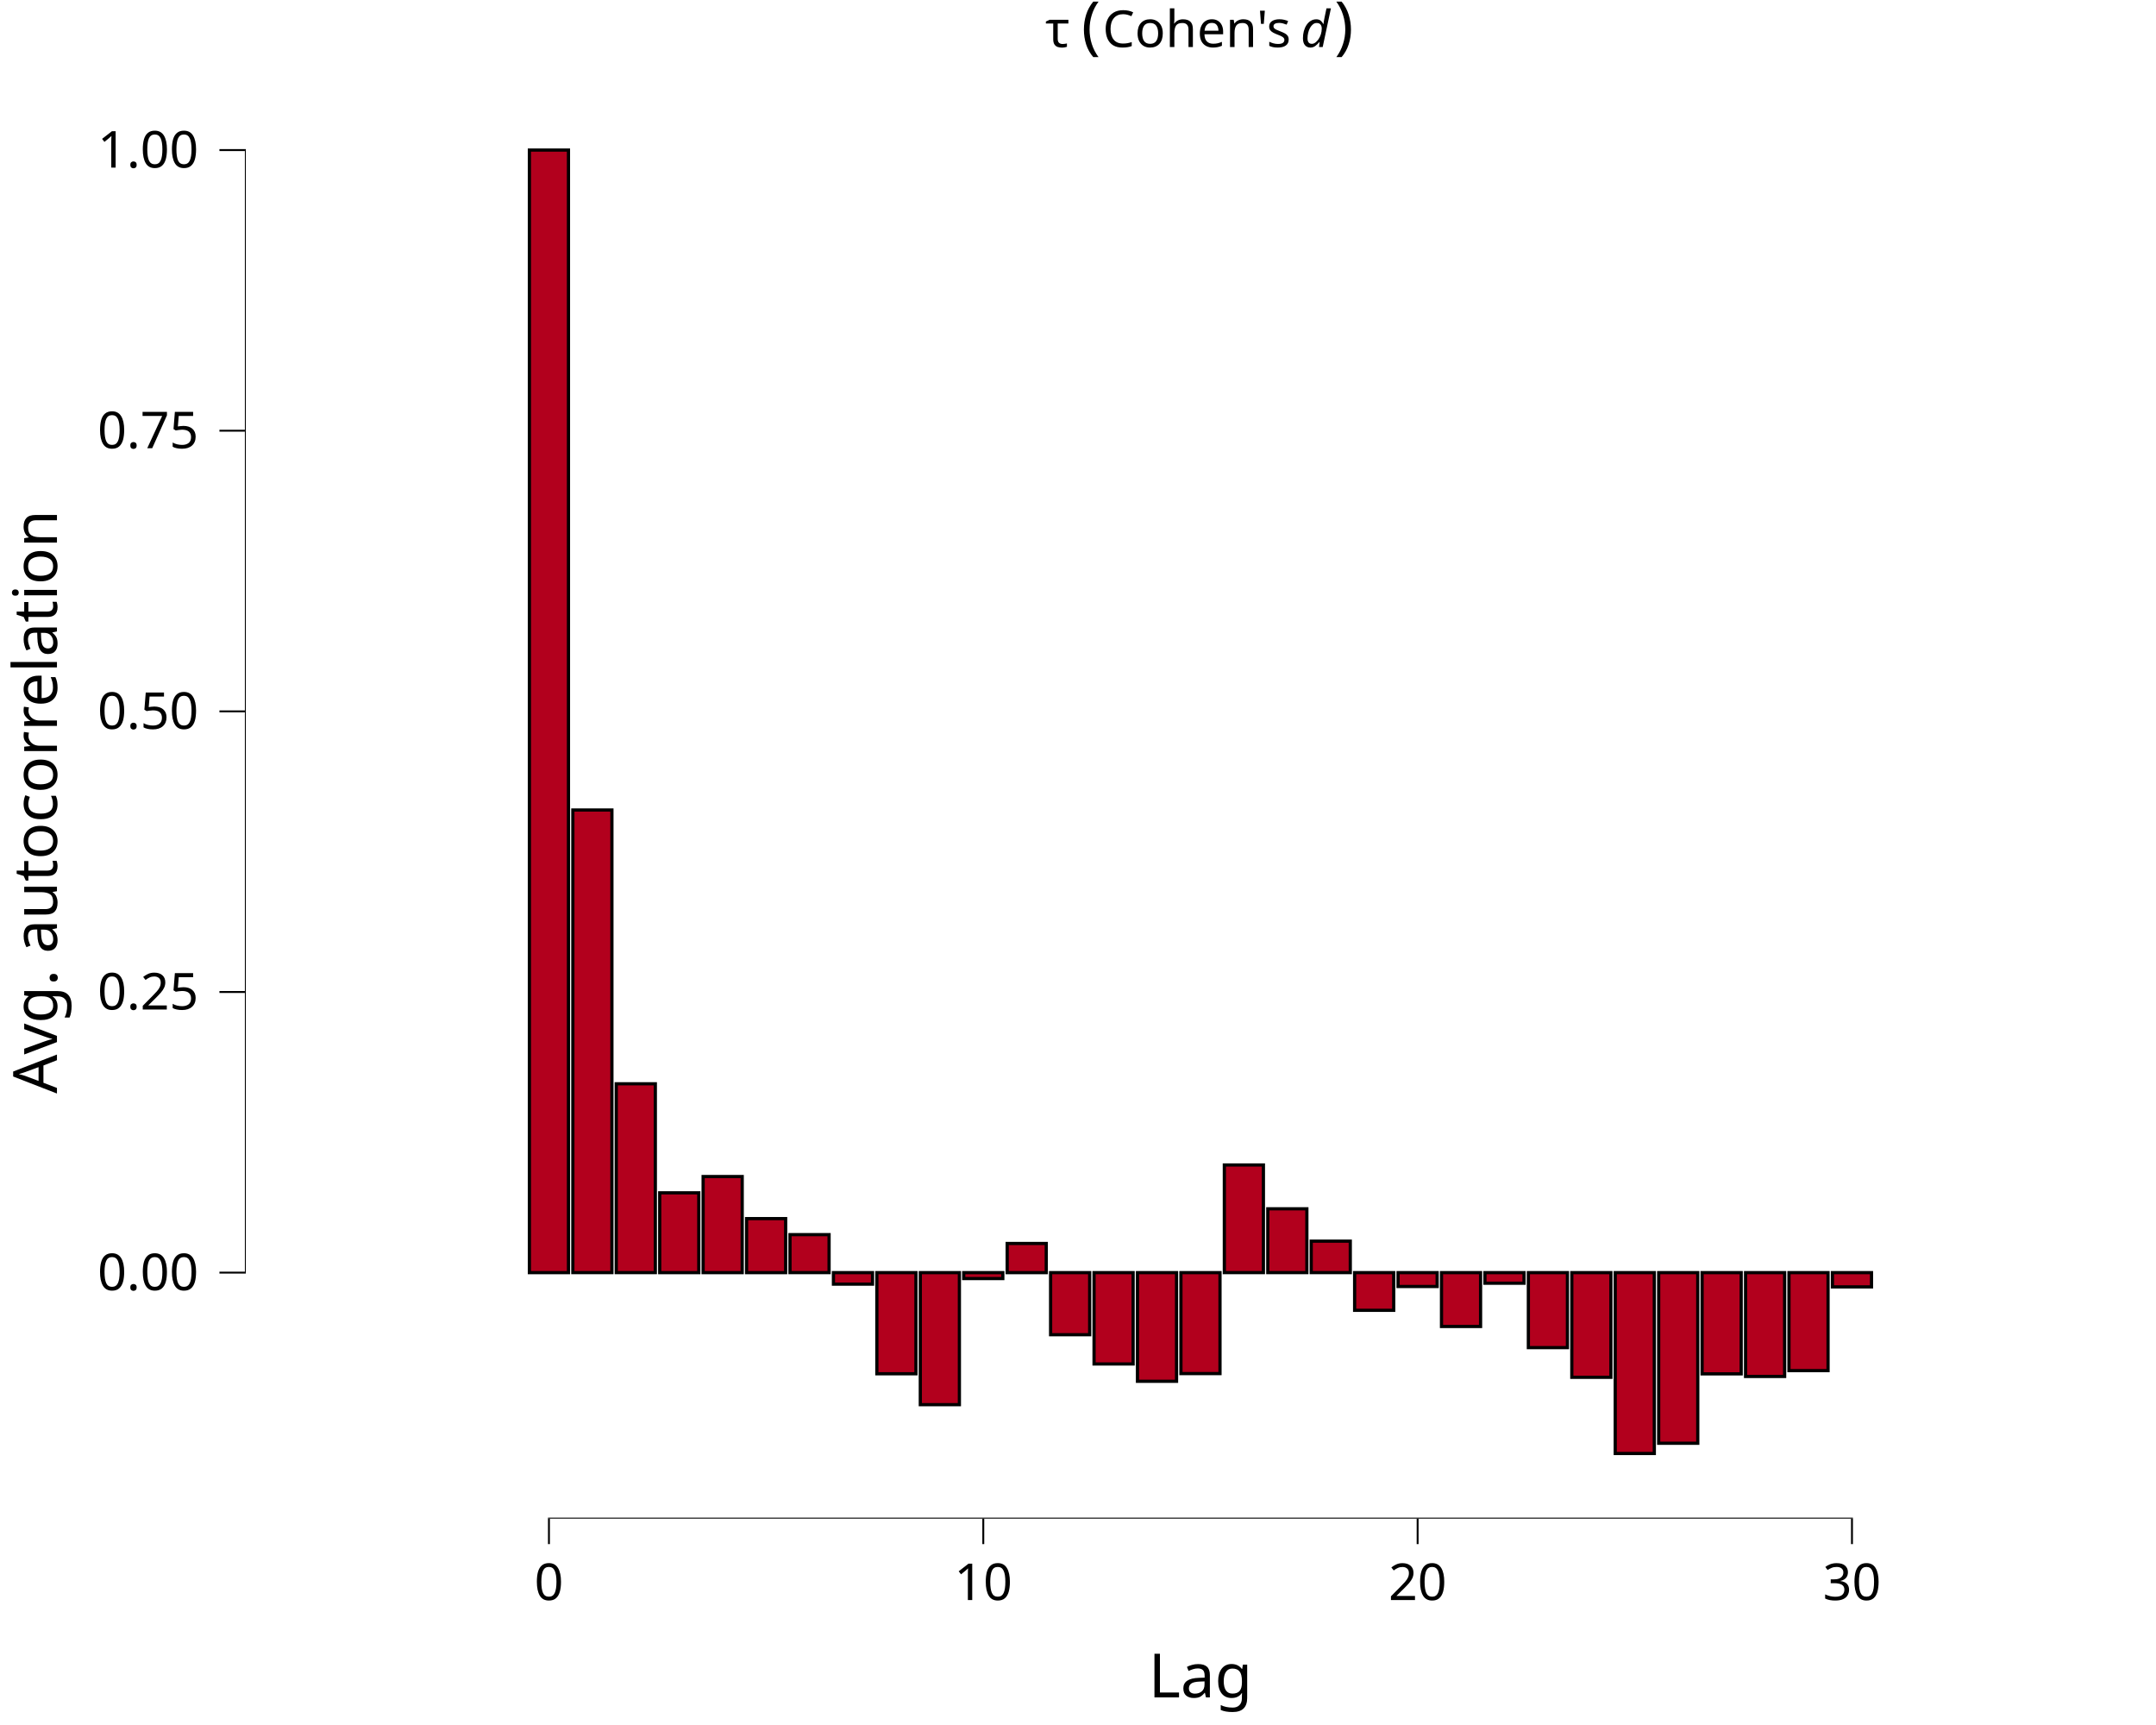
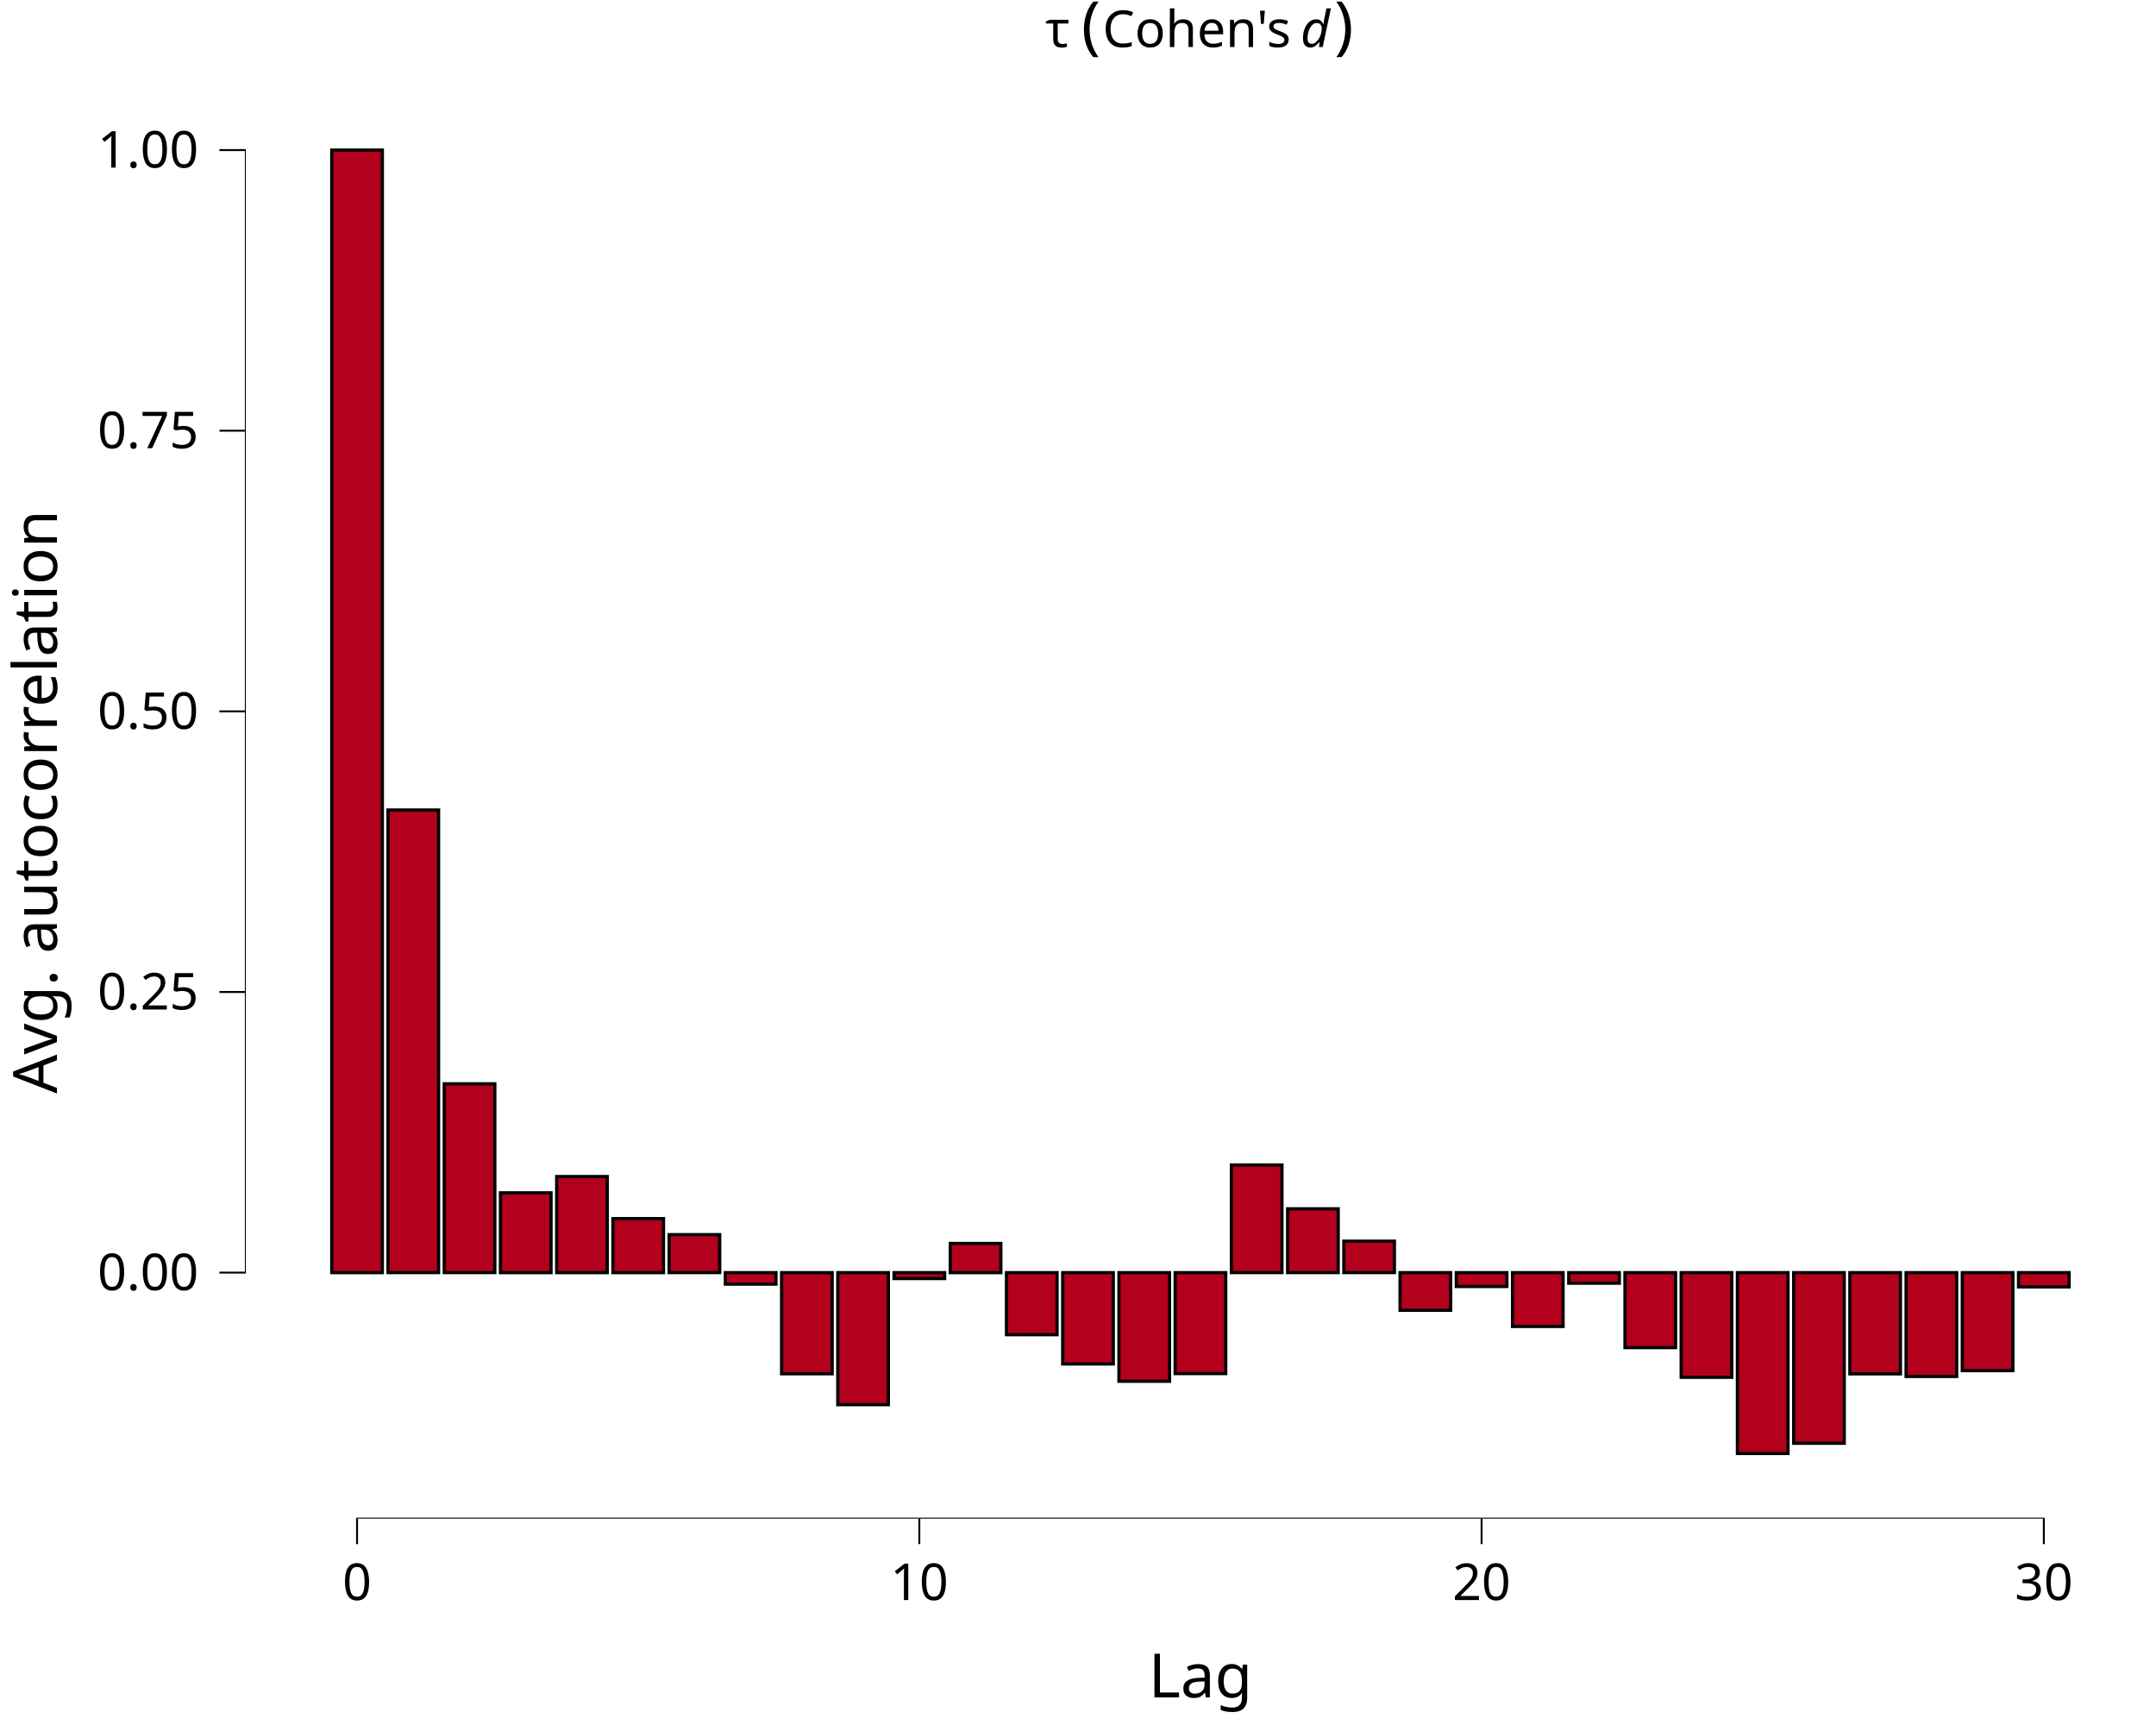
<svg xmlns="http://www.w3.org/2000/svg" class="svglite" data-engine-version="2.0" width="720.00pt" height="576.00pt" viewBox="0 0 720.00 576.00">
  <defs>
    <style type="text/css">
    .svglite line, .svglite polyline, .svglite polygon, .svglite path, .svglite rect, .svglite circle {
      fill: none;
      stroke: #000000;
      stroke-linecap: round;
      stroke-linejoin: round;
      stroke-miterlimit: 10.00;
    }
  </style>
  </defs>
  <rect width="100%" height="100%" style="stroke: none; fill: #FFFFFF;" />
  <defs>
    <clipPath id="cpMC4wMHw3MjAuMDB8MC4wMHw1NzYuMDA=">
      <rect x="0.00" y="0.00" width="720.00" height="576.00" />
    </clipPath>
  </defs>
  <g clip-path="url(#cpMC4wMHw3MjAuMDB8MC4wMHw1NzYuMDA=)">
    <rect x="0.00" y="0.00" width="720.00" height="576.00" style="stroke-width: 10.67; stroke: none;" />
  </g>
  <defs>
    <clipPath id="cpODEuNzh8NzIwLjAwfDI4LjM1fDUwNy4wOQ==">
      <rect x="81.78" y="28.35" width="638.22" height="478.74" />
    </clipPath>
  </defs>
  <g clip-path="url(#cpODEuNzh8NzIwLjAwfDI4LjM1fDUwNy4wOQ==)">
    <rect x="81.78" y="28.35" width="638.22" height="478.74" style="stroke-width: 10.67; stroke: none;" />
-     <rect x="176.79" y="50.11" width="13.05" height="374.84" style="stroke-width: 1.07; stroke-linecap: square; stroke-linejoin: miter; fill: #B2001D;" />
-     <rect x="191.30" y="270.47" width="13.05" height="154.47" style="stroke-width: 1.07; stroke-linecap: square; stroke-linejoin: miter; fill: #B2001D;" />
-     <rect x="205.80" y="361.89" width="13.05" height="63.05" style="stroke-width: 1.07; stroke-linecap: square; stroke-linejoin: miter; fill: #B2001D;" />
-     <rect x="220.31" y="398.30" width="13.05" height="26.65" style="stroke-width: 1.07; stroke-linecap: square; stroke-linejoin: miter; fill: #B2001D;" />
-     <rect x="234.81" y="392.86" width="13.05" height="32.09" style="stroke-width: 1.07; stroke-linecap: square; stroke-linejoin: miter; fill: #B2001D;" />
-     <rect x="249.32" y="406.91" width="13.05" height="18.04" style="stroke-width: 1.07; stroke-linecap: square; stroke-linejoin: miter; fill: #B2001D;" />
-     <rect x="263.82" y="412.26" width="13.05" height="12.68" style="stroke-width: 1.07; stroke-linecap: square; stroke-linejoin: miter; fill: #B2001D;" />
-     <rect x="278.33" y="424.95" width="13.05" height="3.84" style="stroke-width: 1.07; stroke-linecap: square; stroke-linejoin: miter; fill: #B2001D;" />
-     <rect x="292.83" y="424.95" width="13.05" height="33.77" style="stroke-width: 1.07; stroke-linecap: square; stroke-linejoin: miter; fill: #B2001D;" />
-     <rect x="307.34" y="424.95" width="13.05" height="44.09" style="stroke-width: 1.07; stroke-linecap: square; stroke-linejoin: miter; fill: #B2001D;" />
-     <rect x="321.84" y="424.95" width="13.05" height="1.98" style="stroke-width: 1.07; stroke-linecap: square; stroke-linejoin: miter; fill: #B2001D;" />
-     <rect x="336.35" y="415.21" width="13.05" height="9.74" style="stroke-width: 1.07; stroke-linecap: square; stroke-linejoin: miter; fill: #B2001D;" />
-     <rect x="350.85" y="424.95" width="13.05" height="20.73" style="stroke-width: 1.07; stroke-linecap: square; stroke-linejoin: miter; fill: #B2001D;" />
-     <rect x="365.36" y="424.95" width="13.05" height="30.50" style="stroke-width: 1.07; stroke-linecap: square; stroke-linejoin: miter; fill: #B2001D;" />
-     <rect x="379.86" y="424.95" width="13.05" height="36.28" style="stroke-width: 1.07; stroke-linecap: square; stroke-linejoin: miter; fill: #B2001D;" />
-     <rect x="394.37" y="424.95" width="13.05" height="33.71" style="stroke-width: 1.07; stroke-linecap: square; stroke-linejoin: miter; fill: #B2001D;" />
-     <rect x="408.87" y="389.00" width="13.05" height="35.94" style="stroke-width: 1.07; stroke-linecap: square; stroke-linejoin: miter; fill: #B2001D;" />
-     <rect x="423.38" y="403.63" width="13.05" height="21.31" style="stroke-width: 1.07; stroke-linecap: square; stroke-linejoin: miter; fill: #B2001D;" />
-     <rect x="437.88" y="414.44" width="13.05" height="10.50" style="stroke-width: 1.07; stroke-linecap: square; stroke-linejoin: miter; fill: #B2001D;" />
-     <rect x="452.38" y="424.95" width="13.05" height="12.58" style="stroke-width: 1.07; stroke-linecap: square; stroke-linejoin: miter; fill: #B2001D;" />
-     <rect x="466.89" y="424.95" width="13.05" height="4.63" style="stroke-width: 1.07; stroke-linecap: square; stroke-linejoin: miter; fill: #B2001D;" />
-     <rect x="481.39" y="424.95" width="13.05" height="17.98" style="stroke-width: 1.07; stroke-linecap: square; stroke-linejoin: miter; fill: #B2001D;" />
-     <rect x="495.90" y="424.95" width="13.05" height="3.53" style="stroke-width: 1.07; stroke-linecap: square; stroke-linejoin: miter; fill: #B2001D;" />
-     <rect x="510.40" y="424.95" width="13.05" height="25.04" style="stroke-width: 1.07; stroke-linecap: square; stroke-linejoin: miter; fill: #B2001D;" />
-     <rect x="524.91" y="424.95" width="13.05" height="34.95" style="stroke-width: 1.07; stroke-linecap: square; stroke-linejoin: miter; fill: #B2001D;" />
-     <rect x="539.41" y="424.95" width="13.05" height="60.39" style="stroke-width: 1.07; stroke-linecap: square; stroke-linejoin: miter; fill: #B2001D;" />
-     <rect x="553.92" y="424.95" width="13.05" height="56.97" style="stroke-width: 1.07; stroke-linecap: square; stroke-linejoin: miter; fill: #B2001D;" />
-     <rect x="568.42" y="424.95" width="13.05" height="33.80" style="stroke-width: 1.07; stroke-linecap: square; stroke-linejoin: miter; fill: #B2001D;" />
-     <rect x="582.93" y="424.95" width="13.05" height="34.67" style="stroke-width: 1.07; stroke-linecap: square; stroke-linejoin: miter; fill: #B2001D;" />
-     <rect x="597.43" y="424.95" width="13.05" height="32.72" style="stroke-width: 1.07; stroke-linecap: square; stroke-linejoin: miter; fill: #B2001D;" />
-     <rect x="611.94" y="424.95" width="13.05" height="4.76" style="stroke-width: 1.07; stroke-linecap: square; stroke-linejoin: miter; fill: #B2001D;" />
-     <line x1="183.00" y1="507.09" x2="618.78" y2="507.09" style="stroke-width: 0.64; stroke-linecap: butt;" />
+     <rect x="110.79" y="50.11" width="16.90" height="374.84" style="stroke-width: 1.07; stroke-linecap: square; stroke-linejoin: miter; fill: #B2001D;" />
+     <rect x="129.57" y="270.47" width="16.90" height="154.47" style="stroke-width: 1.07; stroke-linecap: square; stroke-linejoin: miter; fill: #B2001D;" />
+     <rect x="148.35" y="361.89" width="16.90" height="63.05" style="stroke-width: 1.07; stroke-linecap: square; stroke-linejoin: miter; fill: #B2001D;" />
+     <rect x="167.12" y="398.30" width="16.90" height="26.65" style="stroke-width: 1.07; stroke-linecap: square; stroke-linejoin: miter; fill: #B2001D;" />
+     <rect x="185.90" y="392.86" width="16.90" height="32.09" style="stroke-width: 1.07; stroke-linecap: square; stroke-linejoin: miter; fill: #B2001D;" />
+     <rect x="204.68" y="406.91" width="16.90" height="18.04" style="stroke-width: 1.07; stroke-linecap: square; stroke-linejoin: miter; fill: #B2001D;" />
+     <rect x="223.45" y="412.26" width="16.90" height="12.68" style="stroke-width: 1.07; stroke-linecap: square; stroke-linejoin: miter; fill: #B2001D;" />
+     <rect x="242.23" y="424.95" width="16.90" height="3.84" style="stroke-width: 1.07; stroke-linecap: square; stroke-linejoin: miter; fill: #B2001D;" />
+     <rect x="261.01" y="424.95" width="16.90" height="33.77" style="stroke-width: 1.07; stroke-linecap: square; stroke-linejoin: miter; fill: #B2001D;" />
+     <rect x="279.78" y="424.95" width="16.90" height="44.09" style="stroke-width: 1.07; stroke-linecap: square; stroke-linejoin: miter; fill: #B2001D;" />
+     <rect x="298.56" y="424.95" width="16.90" height="1.98" style="stroke-width: 1.07; stroke-linecap: square; stroke-linejoin: miter; fill: #B2001D;" />
+     <rect x="317.34" y="415.21" width="16.90" height="9.74" style="stroke-width: 1.07; stroke-linecap: square; stroke-linejoin: miter; fill: #B2001D;" />
+     <rect x="336.11" y="424.95" width="16.90" height="20.73" style="stroke-width: 1.07; stroke-linecap: square; stroke-linejoin: miter; fill: #B2001D;" />
+     <rect x="354.89" y="424.95" width="16.90" height="30.50" style="stroke-width: 1.07; stroke-linecap: square; stroke-linejoin: miter; fill: #B2001D;" />
+     <rect x="373.67" y="424.95" width="16.90" height="36.28" style="stroke-width: 1.07; stroke-linecap: square; stroke-linejoin: miter; fill: #B2001D;" />
+     <rect x="392.44" y="424.95" width="16.90" height="33.71" style="stroke-width: 1.07; stroke-linecap: square; stroke-linejoin: miter; fill: #B2001D;" />
+     <rect x="411.22" y="389.00" width="16.90" height="35.94" style="stroke-width: 1.07; stroke-linecap: square; stroke-linejoin: miter; fill: #B2001D;" />
+     <rect x="430.00" y="403.63" width="16.90" height="21.31" style="stroke-width: 1.07; stroke-linecap: square; stroke-linejoin: miter; fill: #B2001D;" />
+     <rect x="448.77" y="414.44" width="16.90" height="10.50" style="stroke-width: 1.07; stroke-linecap: square; stroke-linejoin: miter; fill: #B2001D;" />
+     <rect x="467.55" y="424.95" width="16.90" height="12.58" style="stroke-width: 1.07; stroke-linecap: square; stroke-linejoin: miter; fill: #B2001D;" />
+     <rect x="486.33" y="424.95" width="16.90" height="4.63" style="stroke-width: 1.07; stroke-linecap: square; stroke-linejoin: miter; fill: #B2001D;" />
+     <rect x="505.10" y="424.95" width="16.90" height="17.98" style="stroke-width: 1.07; stroke-linecap: square; stroke-linejoin: miter; fill: #B2001D;" />
+     <rect x="523.88" y="424.95" width="16.90" height="3.53" style="stroke-width: 1.07; stroke-linecap: square; stroke-linejoin: miter; fill: #B2001D;" />
+     <rect x="542.66" y="424.95" width="16.90" height="25.04" style="stroke-width: 1.07; stroke-linecap: square; stroke-linejoin: miter; fill: #B2001D;" />
+     <rect x="561.43" y="424.95" width="16.90" height="34.95" style="stroke-width: 1.07; stroke-linecap: square; stroke-linejoin: miter; fill: #B2001D;" />
+     <rect x="580.21" y="424.95" width="16.90" height="60.39" style="stroke-width: 1.07; stroke-linecap: square; stroke-linejoin: miter; fill: #B2001D;" />
+     <rect x="598.99" y="424.95" width="16.90" height="56.97" style="stroke-width: 1.07; stroke-linecap: square; stroke-linejoin: miter; fill: #B2001D;" />
+     <rect x="617.76" y="424.95" width="16.90" height="33.80" style="stroke-width: 1.07; stroke-linecap: square; stroke-linejoin: miter; fill: #B2001D;" />
+     <rect x="636.54" y="424.95" width="16.90" height="34.67" style="stroke-width: 1.07; stroke-linecap: square; stroke-linejoin: miter; fill: #B2001D;" />
+     <rect x="655.31" y="424.95" width="16.90" height="32.72" style="stroke-width: 1.07; stroke-linecap: square; stroke-linejoin: miter; fill: #B2001D;" />
+     <rect x="674.09" y="424.95" width="16.90" height="4.76" style="stroke-width: 1.07; stroke-linecap: square; stroke-linejoin: miter; fill: #B2001D;" />
+     <line x1="118.93" y1="507.09" x2="682.86" y2="507.09" style="stroke-width: 0.64; stroke-linecap: butt;" />
    <line x1="81.78" y1="425.27" x2="81.78" y2="49.79" style="stroke-width: 0.64; stroke-linecap: butt;" />
    <rect x="81.78" y="28.35" width="638.22" height="478.74" style="stroke-width: 0.00; stroke: none;" />
  </g>
  <g clip-path="url(#cpMC4wMHw3MjAuMDB8MC4wMHw1NzYuMDA=)">
    <polyline points="81.78,507.09 81.78,28.35 " style="stroke-width: 0.00; stroke: none; stroke-linecap: butt;" />
    <text x="66.31" y="430.80" text-anchor="end" style="font-size: 17.00px; font-family: sans;" textLength="33.09px" lengthAdjust="spacingAndGlyphs">0.00</text>
    <text x="66.31" y="337.09" text-anchor="end" style="font-size: 17.00px; font-family: sans;" textLength="33.09px" lengthAdjust="spacingAndGlyphs">0.25</text>
    <text x="66.31" y="243.38" text-anchor="end" style="font-size: 17.00px; font-family: sans;" textLength="33.09px" lengthAdjust="spacingAndGlyphs">0.50</text>
    <text x="66.31" y="149.67" text-anchor="end" style="font-size: 17.00px; font-family: sans;" textLength="33.09px" lengthAdjust="spacingAndGlyphs">0.75</text>
    <text x="66.31" y="55.96" text-anchor="end" style="font-size: 17.00px; font-family: sans;" textLength="33.09px" lengthAdjust="spacingAndGlyphs">1.00</text>
    <polyline points="73.28,424.95 81.78,424.95 " style="stroke-width: 0.64; stroke-linecap: butt;" />
    <polyline points="73.28,331.24 81.78,331.24 " style="stroke-width: 0.64; stroke-linecap: butt;" />
    <polyline points="73.28,237.53 81.78,237.53 " style="stroke-width: 0.64; stroke-linecap: butt;" />
    <polyline points="73.28,143.82 81.78,143.82 " style="stroke-width: 0.64; stroke-linecap: butt;" />
    <polyline points="73.28,50.11 81.78,50.11 " style="stroke-width: 0.64; stroke-linecap: butt;" />
    <polyline points="81.78,507.09 720.00,507.09 " style="stroke-width: 0.00; stroke: none; stroke-linecap: butt;" />
-     <polyline points="183.32,515.60 183.32,507.09 " style="stroke-width: 0.64; stroke-linecap: butt;" />
-     <polyline points="328.37,515.60 328.37,507.09 " style="stroke-width: 0.64; stroke-linecap: butt;" />
-     <polyline points="473.42,515.60 473.42,507.09 " style="stroke-width: 0.64; stroke-linecap: butt;" />
-     <polyline points="618.47,515.60 618.47,507.09 " style="stroke-width: 0.64; stroke-linecap: butt;" />
-     <text x="183.32" y="534.27" text-anchor="middle" style="font-size: 17.00px; font-family: sans;" textLength="9.46px" lengthAdjust="spacingAndGlyphs">0</text>
-     <text x="328.37" y="534.27" text-anchor="middle" style="font-size: 17.00px; font-family: sans;" textLength="18.91px" lengthAdjust="spacingAndGlyphs">10</text>
-     <text x="473.42" y="534.27" text-anchor="middle" style="font-size: 17.00px; font-family: sans;" textLength="18.91px" lengthAdjust="spacingAndGlyphs">20</text>
-     <text x="618.47" y="534.27" text-anchor="middle" style="font-size: 17.00px; font-family: sans;" textLength="18.91px" lengthAdjust="spacingAndGlyphs">30</text>
+     <polyline points="119.24,515.60 119.24,507.09 " style="stroke-width: 0.64; stroke-linecap: butt;" />
+     <polyline points="307.01,515.60 307.01,507.09 " style="stroke-width: 0.64; stroke-linecap: butt;" />
+     <polyline points="494.78,515.60 494.78,507.09 " style="stroke-width: 0.64; stroke-linecap: butt;" />
+     <polyline points="682.54,515.60 682.54,507.09 " style="stroke-width: 0.64; stroke-linecap: butt;" />
+     <text x="119.24" y="534.27" text-anchor="middle" style="font-size: 17.00px; font-family: sans;" textLength="9.46px" lengthAdjust="spacingAndGlyphs">0</text>
+     <text x="307.01" y="534.27" text-anchor="middle" style="font-size: 17.00px; font-family: sans;" textLength="18.91px" lengthAdjust="spacingAndGlyphs">10</text>
+     <text x="494.78" y="534.27" text-anchor="middle" style="font-size: 17.00px; font-family: sans;" textLength="18.91px" lengthAdjust="spacingAndGlyphs">20</text>
+     <text x="682.54" y="534.27" text-anchor="middle" style="font-size: 17.00px; font-family: sans;" textLength="18.91px" lengthAdjust="spacingAndGlyphs">30</text>
    <text x="400.89" y="566.78" text-anchor="middle" style="font-size: 20.40px; font-family: sans;" textLength="34.04px" lengthAdjust="spacingAndGlyphs">Lag</text>
    <text transform="translate(19.02,267.72) rotate(-90)" text-anchor="middle" style="font-size: 20.40px; font-family: sans;" textLength="181.46px" lengthAdjust="spacingAndGlyphs">Avg. autocorrelation</text>
    <text x="349.10" y="15.71" style="font-size: 17.00px; font-family: sans;" textLength="7.77px" lengthAdjust="spacingAndGlyphs">τ</text>
    <text x="356.88" y="15.71" style="font-size: 17.00px; font-family: sans;" textLength="4.25px" lengthAdjust="spacingAndGlyphs"> </text>
    <text x="361.13" y="15.71" style="font-size: 21.25px; font-family: sans;" textLength="7.08px" lengthAdjust="spacingAndGlyphs">(</text>
    <text x="368.21" y="15.71" style="font-size: 17.00px; font-family: sans;" textLength="61.85px" lengthAdjust="spacingAndGlyphs">Cohen's</text>
    <text x="430.06" y="15.71" style="font-size: 17.00px; font-family: sans;" textLength="4.25px" lengthAdjust="spacingAndGlyphs"> </text>
    <text x="434.31" y="15.71" style="font-size: 17.00px; font-style: italic; font-family: sans;" textLength="9.46px" lengthAdjust="spacingAndGlyphs">d</text>
    <text x="445.62" y="15.71" style="font-size: 21.25px; font-family: sans;" textLength="7.06px" lengthAdjust="spacingAndGlyphs">)</text>
  </g>
</svg>
